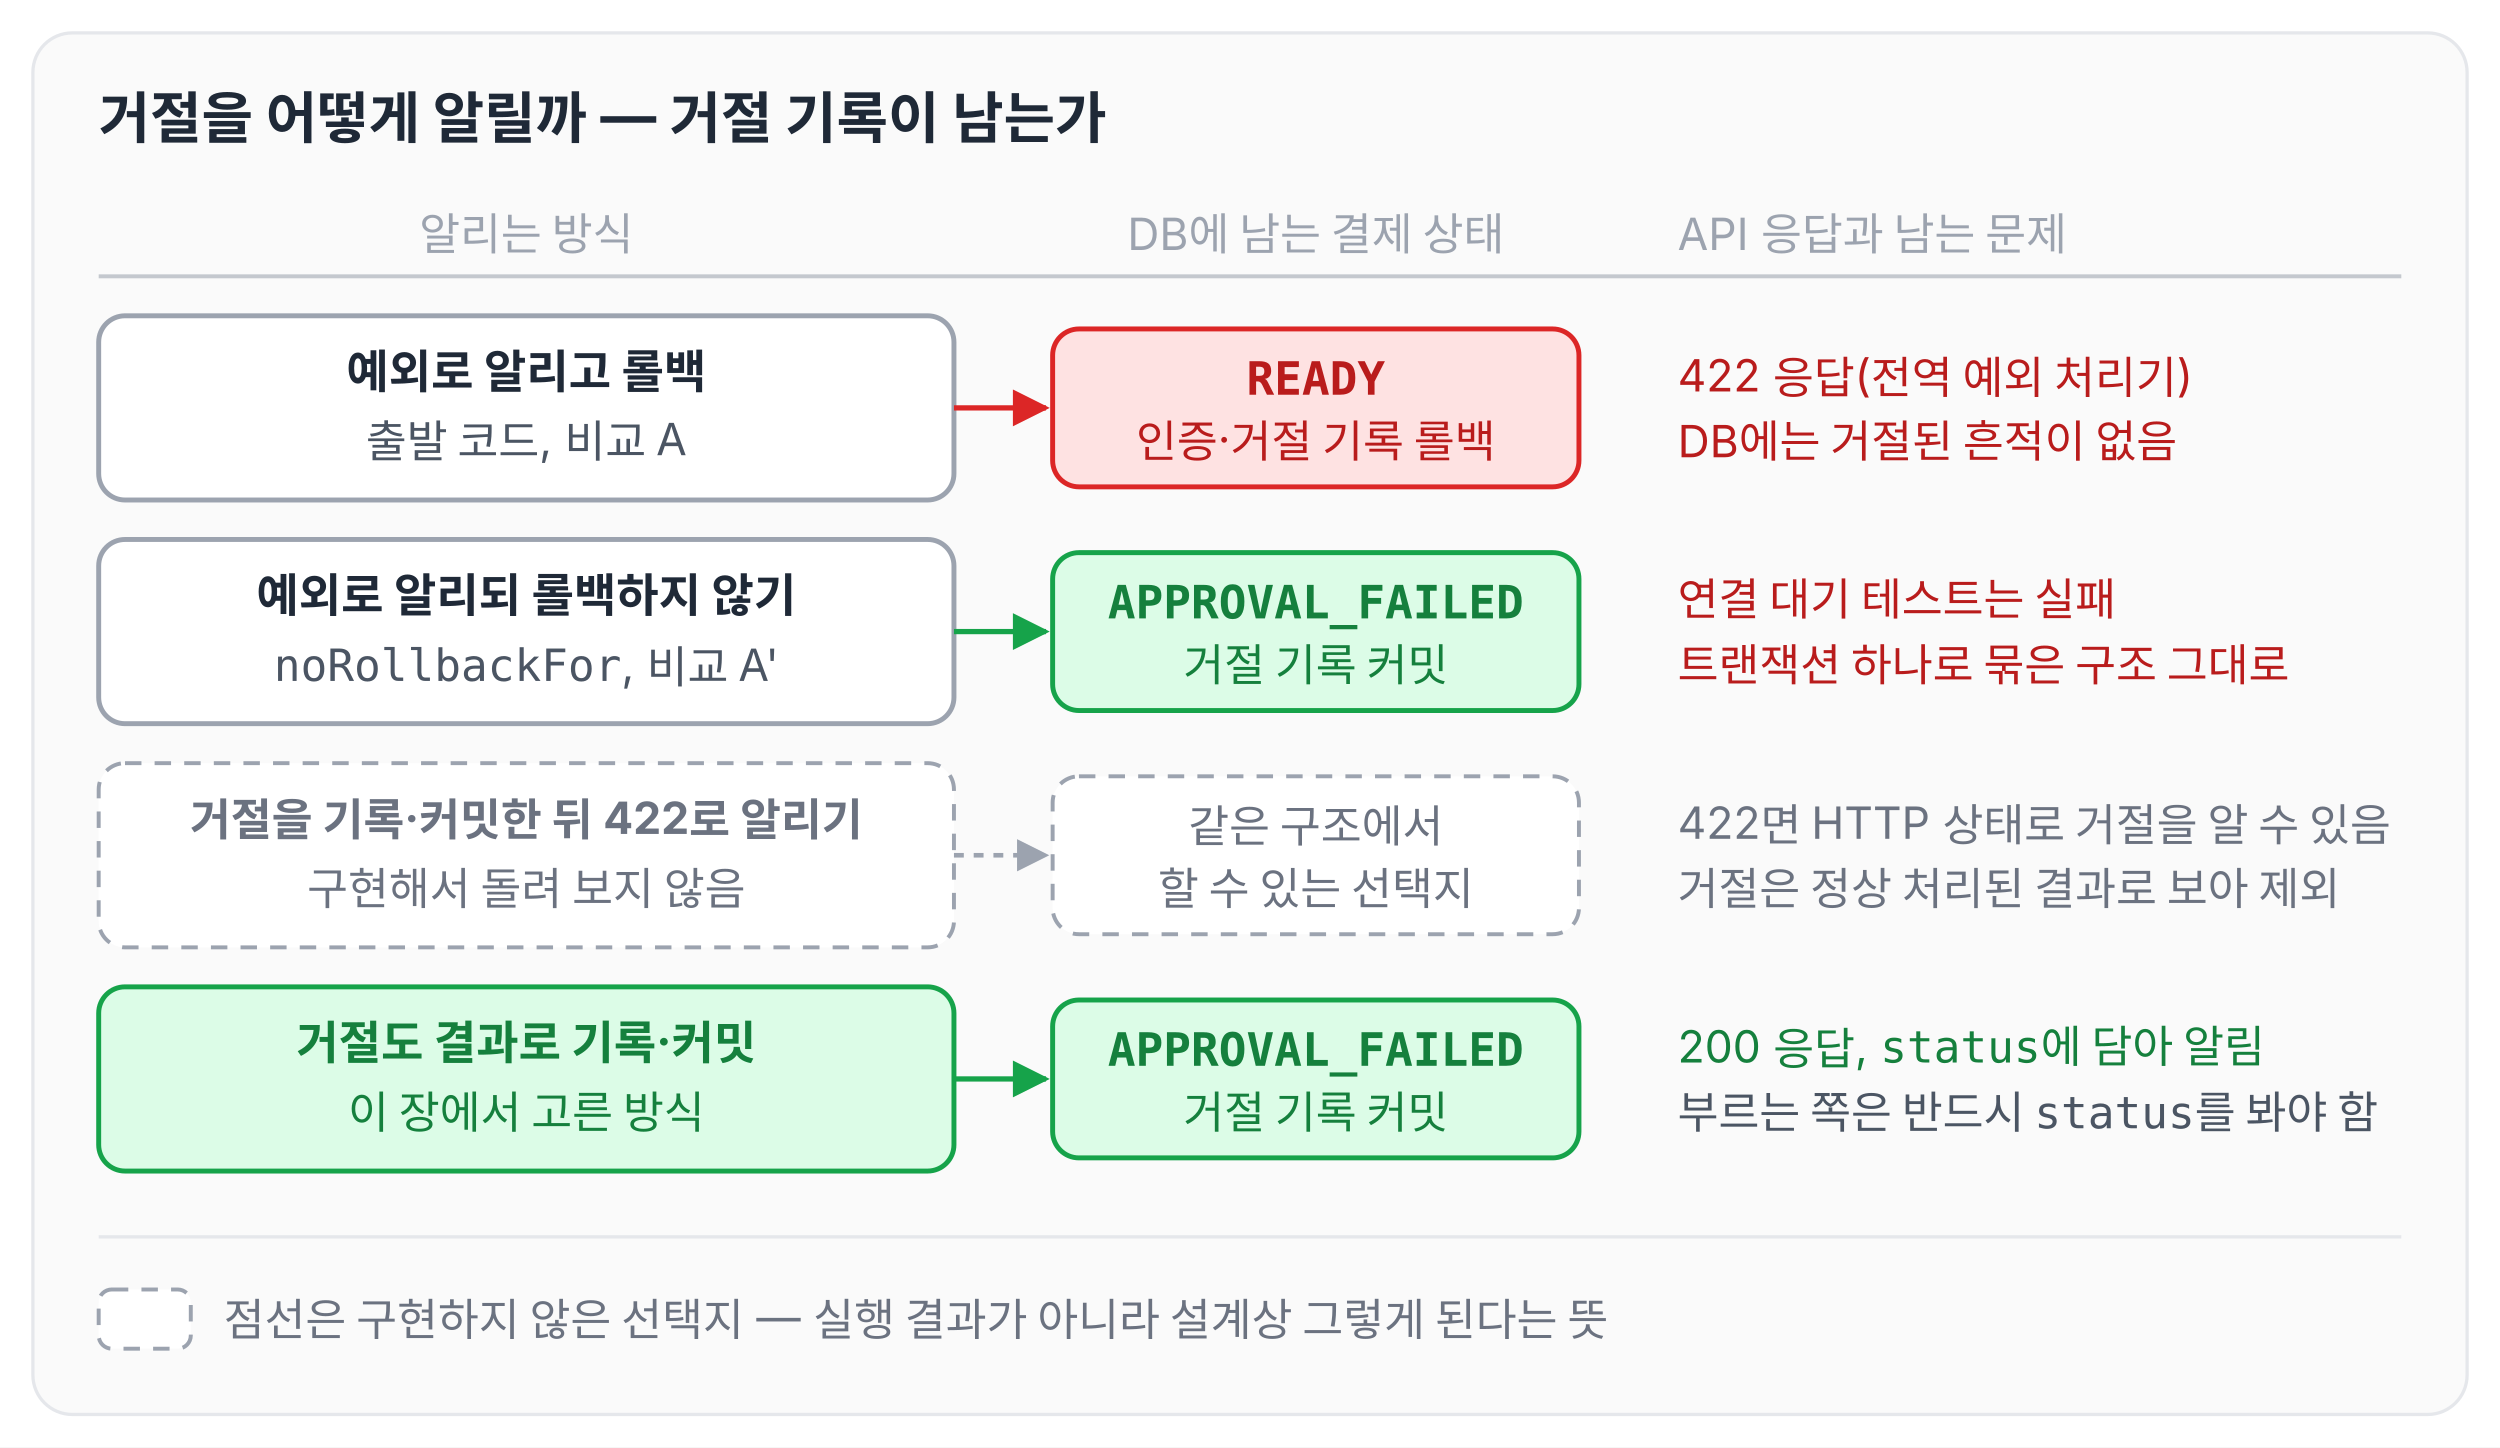
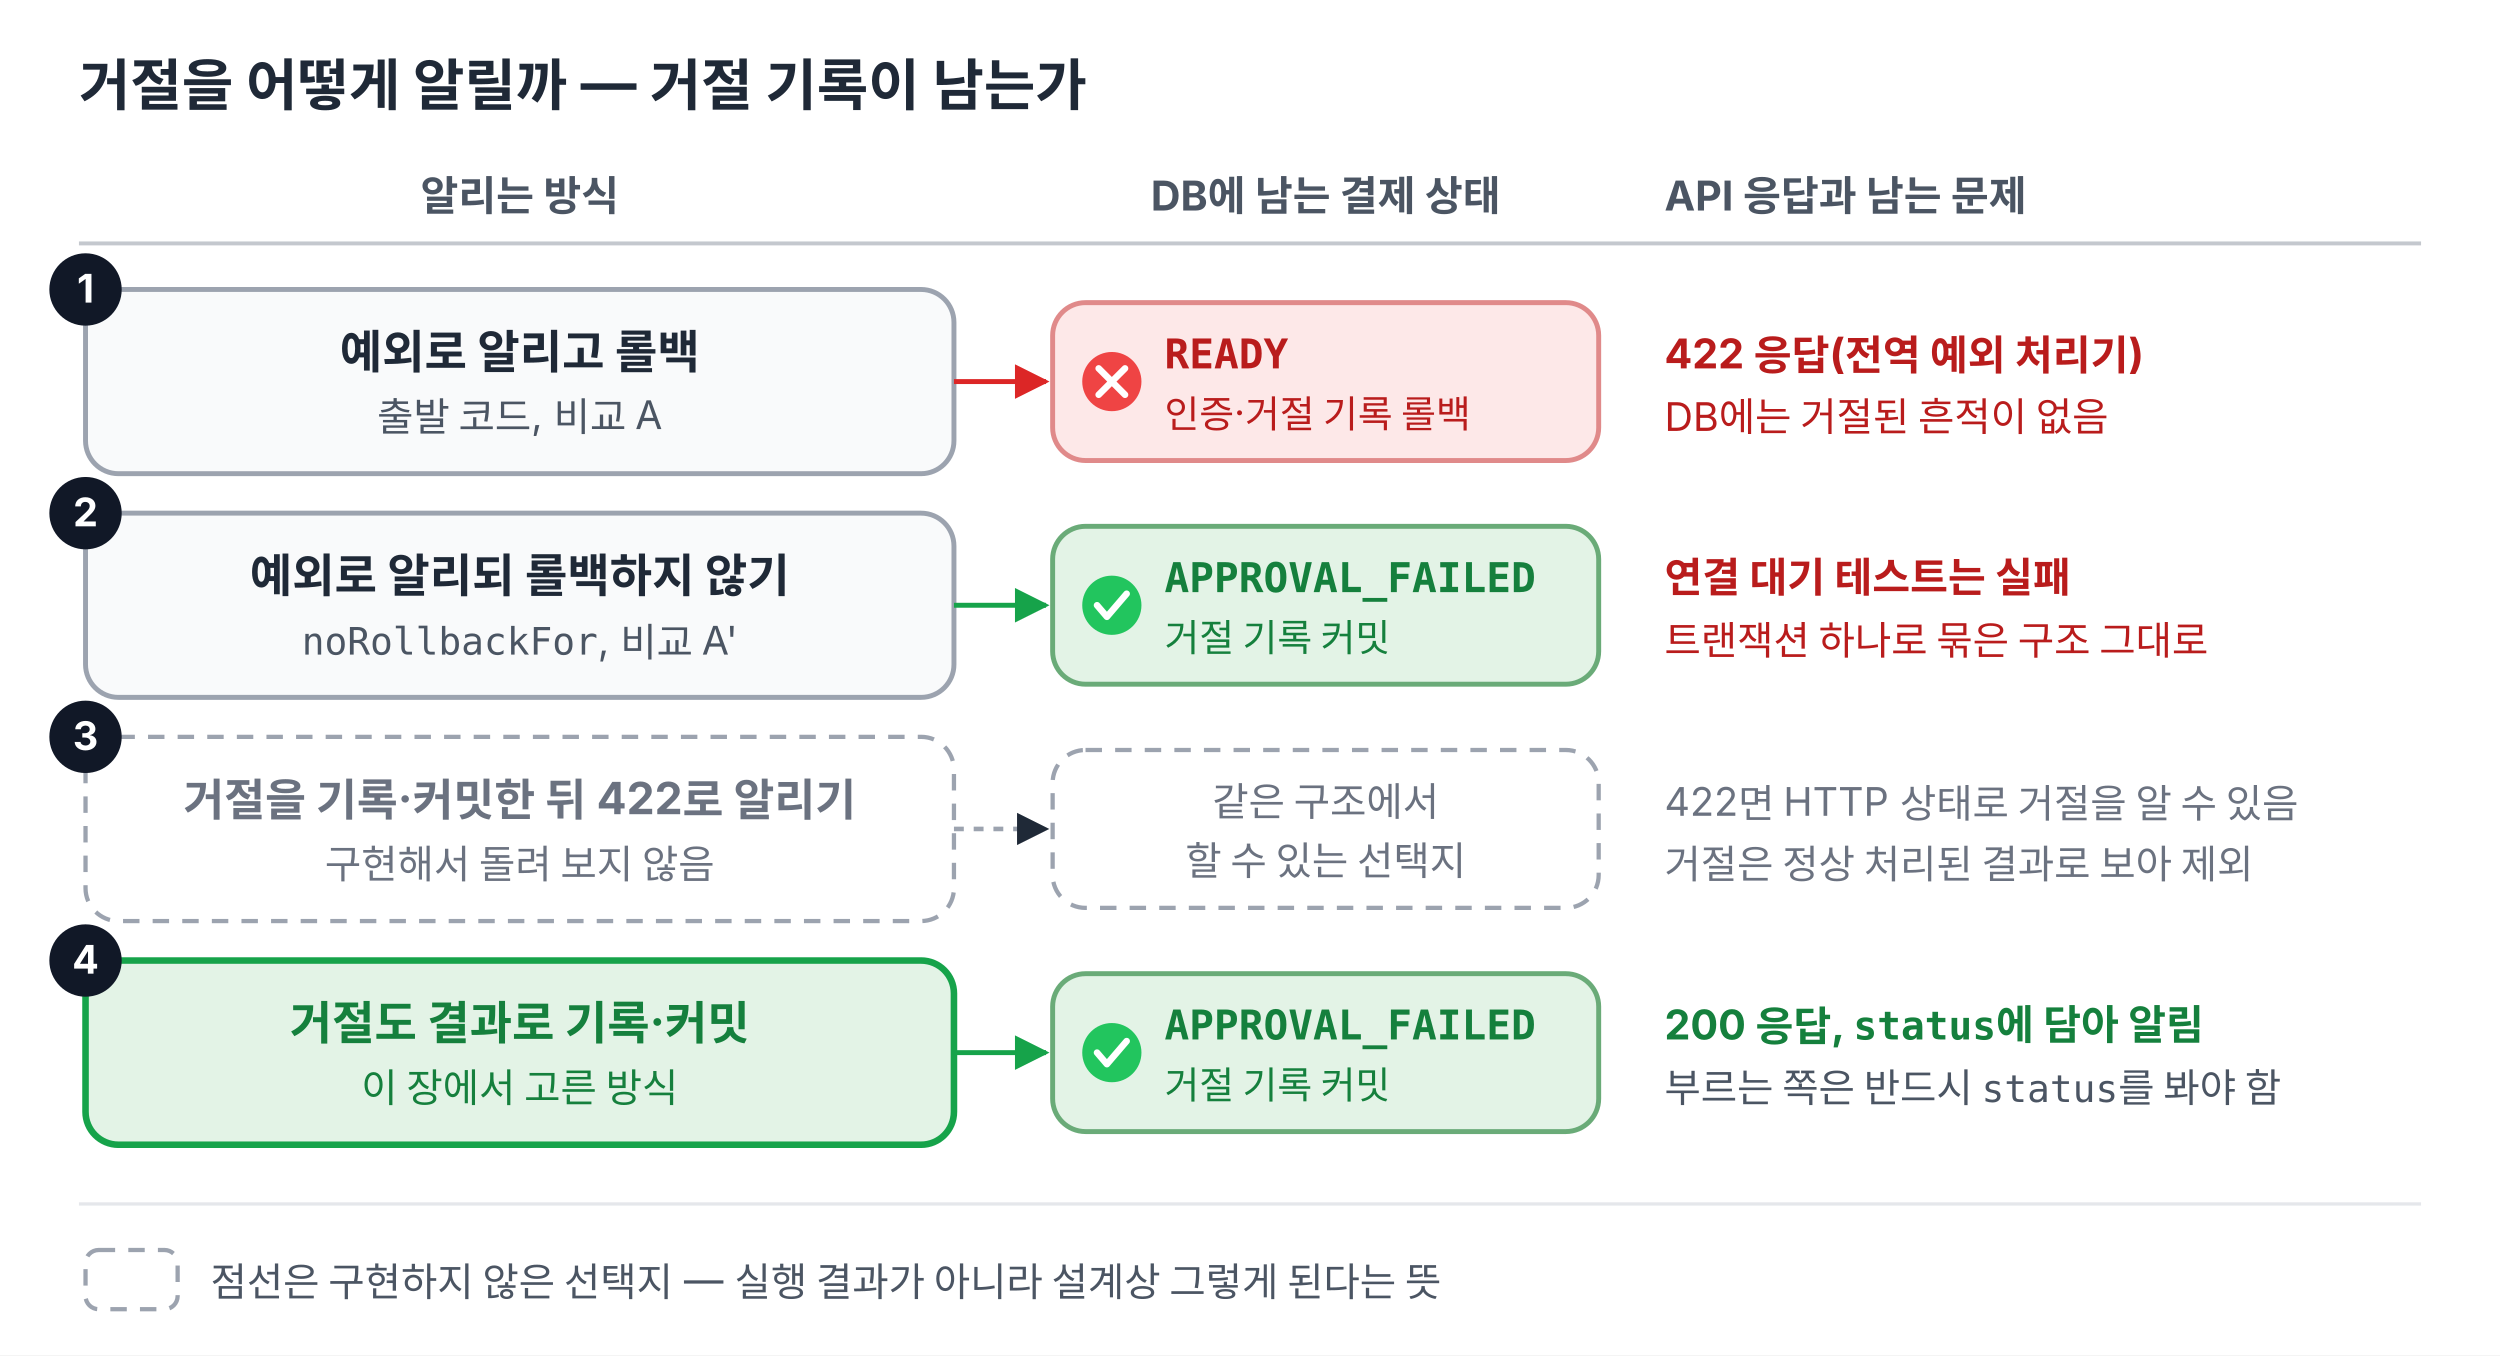
- <svg xmlns="http://www.w3.org/2000/svg" viewBox="0 0 760 440" font-family="-apple-system, 'Apple SD Gothic Neo', 'Noto Sans KR', sans-serif">
+ <svg xmlns="http://www.w3.org/2000/svg" viewBox="0 0 760 412" font-family="-apple-system, 'Apple SD Gothic Neo', 'Noto Sans KR', sans-serif">
  <style>
    .h { font-size: 17px; font-weight: 700; fill: #1f2937; }
-     .code { font-family: Menlo, Consolas, monospace; font-size: 13px; fill: #6b7280; }
-     .step { font-size: 13.5px; fill: #9ca3af; }
-     .lane { font-size: 16px; font-weight: 700; fill: #1f2937; }
-     .sub { font-size: 13.5px; fill: #6b7280; }
-     .t { font-size: 14px; font-weight: 700; fill: #1f2937; }
-     .op { font-size: 14px; font-weight: 700; fill: #1f2937; font-family: Menlo, Consolas, monospace; }
-     .val { font-size: 13.5px; fill: #4b5563; }
-     .db { font-size: 14px; font-weight: 700; fill: #374151; }
-     .box { fill: #ffffff; stroke: #9ca3af; stroke-width: 1.5; }
-     .hold { fill: #f3f4f6; stroke: #9ca3af; stroke-width: 1.5; }
-     .dbbox { fill: #f3f4f6; stroke: #d1d5db; stroke-width: 1.2; }
-     .track { fill: #ffffff; stroke: #eceef1; }
-     .axis { stroke: #c4c8ce; stroke-width: 1.2; }
-     .flow { stroke: #9ca3af; stroke-width: 1.4; fill: none; }
-     .wait { fill: #ffffff; stroke: #9ca3af; stroke-width: 1.2; stroke-dasharray: 5 4; }
-     .waitt { font-size: 13.5px; fill: #6b7280; }
-     .ok { fill: #dcfce7; stroke: #16a34a; stroke-width: 1.5; }
-     .okw { fill: #f0fdf4; stroke: #16a34a; stroke-width: 1.2; stroke-dasharray: 5 4; }
-     .okt { font-size: 14px; font-weight: 700; fill: #15803d; }
-     .okc { font-size: 14px; font-weight: 700; fill: #15803d; font-family: Menlo, Consolas, monospace; }
-     .bad { fill: #fee2e2; stroke: #dc2626; stroke-width: 1.5; }
-     .badt { font-size: 14px; font-weight: 700; fill: #b91c1c; }
-     .badc { font-size: 14px; font-weight: 700; fill: #b91c1c; font-family: Menlo, Consolas, monospace; }
-     .note { font-size: 13.5px; fill: #b91c1c; }
-     .gnote { font-size: 13.5px; fill: #15803d; }
+     .t { font-size: 14.5px; font-weight: 700; fill: #1f2937; }
+     .s { font-size: 12px; fill: #4b5563; }
+     .m { font-family: Menlo, Consolas, monospace; }
+     .lbl { font-size: 12px; fill: #4b5563; }
+     .ax { font-size: 12.5px; fill: #4b5563; font-weight: 700; }
+     .tab { font-size: 12.5px; font-weight: 700; fill: #ffffff; letter-spacing: 0.5px; }
+     .num { font-size: 12px; font-weight: 700; fill: #ffffff; }
+     .badt { font-size: 13px; font-weight: 700; fill: #b91c1c; }
+     .bads { font-size: 11.5px; fill: #b91c1c; }
+     .okt { font-size: 13px; font-weight: 700; fill: #15803d; }
+     .oks { font-size: 11.5px; fill: #15803d; }
+     .o { stroke: #1f2937; stroke-width: 1.5; stroke-linejoin: round; stroke-linecap: round; }
+     .spine { stroke: #1f2937; stroke-width: 1.5; fill: none; }
+     .run { stroke-dasharray: 5 4; animation: run 0.9s linear infinite; }
+     @keyframes run { to { stroke-dashoffset: -18; } }
+     @media (prefers-reduced-motion: reduce) { .run { animation: none; } .anim { display: none; } }
  </style>
  <defs>
-     <marker id="ar" viewBox="0 0 10 10" refX="9" refY="5" markerWidth="7" markerHeight="7" orient="auto">
-       <path d="M0,0 L10,5 L0,10 z" fill="#9ca3af" />
+     <marker id="ak" viewBox="0 0 10 10" refX="9" refY="5" markerWidth="7" markerHeight="7" orient="auto">
+       <path d="M0,0 L10,5 L0,10 z" fill="#1f2937" />
    </marker>
    <marker id="agr" viewBox="0 0 10 10" refX="9" refY="5" markerWidth="7" markerHeight="7" orient="auto">
      <path d="M0,0 L10,5 L0,10 z" fill="#16a34a" />
    </marker>
    <marker id="arr" viewBox="0 0 10 10" refX="9" refY="5" markerWidth="7" markerHeight="7" orient="auto">
      <path d="M0,0 L10,5 L0,10 z" fill="#dc2626" />
    </marker>
+     <marker id="aor" viewBox="0 0 10 10" refX="9" refY="5" markerWidth="7" markerHeight="7" orient="auto">
+       <path d="M0,0 L10,5 L0,10 z" fill="#c2410c" />
+     </marker>
+     <g id="pkt">
+       <rect x="-11" y="-8" width="22" height="16" rx="3" fill="#2dd4bf" stroke="#0f766e" stroke-width="1.5" />
+       <path d="M-10,-7 L0,1 L10,-7" fill="none" stroke="#0f766e" stroke-width="1.5" />
+     </g>
+     <g id="xmark">
+       <circle r="9" fill="#ef4444" />
+       <path d="M-4,-4 L4,4 M4,-4 L-4,4" stroke="#fff" stroke-width="2" stroke-linecap="round" />
+     </g>
+     <g id="vmark">
+       <circle r="9" fill="#22c55e" />
+       <path d="M-4.5,0 L-1.5,3.5 L4.5,-3.5" fill="none" stroke="#fff" stroke-width="2" stroke-linecap="round" stroke-linejoin="round" />
+     </g>
+     <g id="lock">
+       <path d="M-5.5,-3 v-4 a5.5,5.5 0 0 1 11,0 v4" fill="none" stroke="#1f2937" stroke-width="2.2" />
+       <rect x="-8.5" y="-3" width="17" height="13" rx="3" fill="#fbbf24" stroke="#1f2937" stroke-width="1.5" />
+       <circle cx="0" cy="3" r="1.8" fill="#1f2937" />
+     </g>
+     <g id="chips">
+       <rect x="0" y="4" width="13" height="14" rx="4" fill="#e5e7eb" stroke="#1f2937" stroke-width="1.5" />
+       <rect x="21" y="4" width="13" height="14" rx="4" fill="#86efac" stroke="#1f2937" stroke-width="1.5" />
+       <path d="M14,11 h6 M17,8 l3,3 l-3,3" fill="none" stroke="#1f2937" stroke-width="1.5" stroke-linecap="round" stroke-linejoin="round" />
+     </g>
+     <g id="plane">
+       <path d="M1,13 L31,1 L23,29 L15,19 Z" fill="#fdba74" stroke="#1f2937" stroke-width="1.5" stroke-linejoin="round" />
+       <path d="M15,19 L31,1 L11,16 Z" fill="#fb923c" stroke="#1f2937" stroke-width="1.5" stroke-linejoin="round" />
+     </g>
+     <g id="doc">
+       <path d="M0,0 h18 l8,8 v26 h-26 z" fill="#ffffff" stroke="#1f2937" stroke-width="1.5" stroke-linejoin="round" />
+       <path d="M18,0 v8 h8" fill="#e5e7eb" stroke="#1f2937" stroke-width="1.5" stroke-linejoin="round" />
+       <circle cx="20" cy="26" r="8" fill="#22c55e" stroke="#1f2937" stroke-width="1.5" />
+       <path d="M16.5,26 l2.5,2.5 l4.5,-5" fill="none" stroke="#fff" stroke-width="1.8" stroke-linecap="round" stroke-linejoin="round" />
+       <path d="M5,10 h9 M5,16 h7" stroke="#94a3b8" stroke-width="1.5" stroke-linecap="round" />
+     </g>
+     <g id="db">
+       <path d="M0,4 v16 a11,4 0 0 0 22,0 v-16 a11,4 0 0 1 -22,0 z" fill="#60a5fa" stroke="#1f2937" stroke-width="1.5" />
+       <path d="M0,12 a11,4 0 0 0 22,0" fill="none" stroke="#1f2937" stroke-width="1.5" />
+       <ellipse cx="11" cy="4" rx="11" ry="4" fill="#bfdbfe" stroke="#1f2937" stroke-width="1.5" />
+     </g>
+     <g id="srv">
+       <rect x="0" y="0" width="36" height="13" rx="3" fill="#cbd5e1" stroke="#1f2937" stroke-width="1.5" />
+       <rect x="0" y="16" width="36" height="13" rx="3" fill="#cbd5e1" stroke="#1f2937" stroke-width="1.5" />
+       <circle cx="7" cy="6.5" r="2.2" fill="#22c55e" />
+       <circle cx="7" cy="22.5" r="2.2" fill="#22c55e" />
+       <path d="M14,6.5 h16 M14,22.5 h16" stroke="#64748b" stroke-width="1.5" stroke-linecap="round" />
+     </g>
+     <g id="clock">
+       <circle cx="13" cy="13" r="12" fill="#e5e7eb" stroke="#1f2937" stroke-width="1.5" />
+       <path d="M13,6 V13 L18,16" fill="none" stroke="#1f2937" stroke-width="1.8" stroke-linecap="round" />
+     </g>
  </defs>
-   <rect width="760" height="440" fill="#ffffff" />
-   <rect x="10" y="10" width="740" height="420" rx="12" fill="#fafafa" stroke="#e5e7eb" />
-   <text x="30" y="42" class="h">거절을 어떻게 알릴까 — 거절 기록이 남는가</text>
-   <text x="160" y="76" class="step" text-anchor="middle">알리는 방식</text>
-   <text x="400" y="76" class="step" text-anchor="middle">DB에 남는 결제 상태</text>
-   <text x="510" y="76" class="step">API 응답과 남는 문제</text>
-   <line x1="30" y1="84" x2="730" y2="84" class="axis" />
-   <rect x="30" y="96" width="260" height="56" rx="8" class="box" />
-   <text x="160" y="118" class="t" text-anchor="middle">예외로 알리고 롤백</text>
-   <text x="160" y="139" class="val" text-anchor="middle">출발 코드, 비교 A</text>
-   <line x1="290" y1="124" x2="318" y2="124" stroke="#dc2626" stroke-width="1.6" marker-end="url(#arr)" />
-   <rect x="320" y="100" width="160" height="48" rx="8" class="bad" />
-   <text x="400" y="120" class="badc" text-anchor="middle">READY</text>
-   <text x="400" y="139" class="note" text-anchor="middle">인증·거절 기록 롤백</text>
-   <text x="510" y="119" class="note">422 응답(전역 예외 처리기)</text>
-   <text x="510" y="139" class="note">DB에는 거절된 흔적이 없음</text>
-   <rect x="30" y="164" width="260" height="56" rx="8" class="box" />
-   <text x="160" y="186" class="t" text-anchor="middle">예외로 알리되 롤백하지 않기</text>
-   <text x="160" y="207" class="val" text-anchor="middle">
-     <tspan font-family="Menlo, Consolas, monospace">noRollbackFor</tspan>, 비교 A'</text>
-   <line x1="290" y1="192" x2="318" y2="192" stroke="#16a34a" stroke-width="1.6" marker-end="url(#agr)" />
-   <rect x="320" y="168" width="160" height="48" rx="8" class="ok" />
-   <text x="400" y="188" class="okc" text-anchor="middle">APPROVAL_FAILED</text>
-   <text x="400" y="207" class="gnote" text-anchor="middle">거절 기록 커밋</text>
-   <text x="510" y="187" class="note">연결 대기 테스트는 실패</text>
-   <text x="510" y="207" class="note">트랜잭션 하나로 묶은 구조 그대로</text>
-   <rect x="30" y="232" width="260" height="56" rx="8" class="wait" />
-   <text x="160" y="254" class="waitt" text-anchor="middle" style="font-weight: 700">거절을 기록·커밋한 뒤 422로 알리기</text>
-   <text x="160" y="275" class="waitt" text-anchor="middle">구현해서 돌려 보지 않음</text>
-   <line x1="290" y1="260" x2="318" y2="260" class="flow" stroke-dasharray="3 3" marker-end="url(#ar)" />
-   <rect x="320" y="236" width="160" height="48" rx="8" class="wait" />
-   <text x="400" y="256" class="waitt" text-anchor="middle">같은 구조에서</text>
-   <text x="400" y="275" class="waitt" text-anchor="middle">할 수 있는 선택지</text>
-   <text x="510" y="255" class="waitt">422면 HTTP 상태로 거절을 알 수 있음</text>
-   <text x="510" y="275" class="waitt">거절은 정상 처리된 결과로 보아 제외</text>
-   <rect x="30" y="300" width="260" height="56" rx="8" class="ok" />
-   <text x="160" y="322" class="okt" text-anchor="middle">거절도 결과로 기록·커밋</text>
-   <text x="160" y="343" class="gnote" text-anchor="middle">이 장에서 고른 방식</text>
-   <line x1="290" y1="328" x2="318" y2="328" stroke="#16a34a" stroke-width="1.6" marker-end="url(#agr)" />
-   <rect x="320" y="304" width="160" height="48" rx="8" class="ok" />
-   <text x="400" y="324" class="okc" text-anchor="middle">APPROVAL_FAILED</text>
-   <text x="400" y="343" class="gnote" text-anchor="middle">거절 기록 커밋</text>
-   <text x="510" y="323" class="gnote">200 응답, <tspan font-family="Menlo, Consolas, monospace">status</tspan>에 담아 알림</text>
-   <text x="510" y="343" class="val">부르는 쪽은 반드시 <tspan font-family="Menlo, Consolas, monospace">status</tspan>를 봐야 함</text>
-   <line x1="30" y1="376" x2="730" y2="376" stroke="#e5e7eb" />
-   <rect x="30" y="392" width="28" height="18" rx="4" class="wait" />
-   <text x="68" y="406" class="sub">점선은 구현하지 않은 선택지 — 실행 결과가 아니라 설계상 그렇게 된다는 뜻</text>
+   <rect width="760" height="412" fill="#ffffff" />
+   <text x="24" y="32" class="h">거절을 어떻게 알릴까 — 거절 기록이 남는가</text>
+   <text x="158" y="64" class="ax" text-anchor="middle">알리는 방식</text>
+   <text x="403" y="64" class="ax" text-anchor="middle">DB에 남는 결제 상태</text>
+   <text x="506" y="64" class="ax">API 응답과 남는 문제</text>
+   <line x1="24" y1="74" x2="736" y2="74" stroke="#c4c8ce" stroke-width="1.2" />
+   <rect x="26" y="88" width="264" height="56" rx="10" fill="#f9fafb" stroke="#9ca3af" stroke-width="1.5" />
+   <text x="158" y="112" class="t" text-anchor="middle" style="font-size: 14px">예외로 알리고 롤백</text>
+   <text x="158" y="131" class="s" text-anchor="middle">출발 코드, 비교 A</text>
+   <circle cx="26" cy="88" r="11" fill="#111827" />
+   <text x="26" y="92" class="num" text-anchor="middle">1</text>
+   <line x1="290" y1="116" x2="318" y2="116" stroke="#dc2626" stroke-width="1.5" marker-end="url(#arr)" />
+   <rect x="320" y="92" width="166" height="48" rx="10" fill="#fde8e8" stroke="#e08a8a" stroke-width="1.5" />
+   <use href="#xmark" x="338" y="116" />
+   <text x="354" y="112" class="badt">
+     <tspan font-family="Menlo, Consolas, monospace" font-size="12.5px">READY</tspan>
+   </text>
+   <text x="354" y="130" class="bads">인증·거절 기록 롤백</text>
+   <text x="506" y="112" class="badt" style="font-size: 12.5px">422 응답(전역 예외 처리기)</text>
+   <text x="506" y="131" class="bads" style="font-size: 12px">DB에는 거절된 흔적이 없음</text>
+   <rect x="26" y="156" width="264" height="56" rx="10" fill="#f9fafb" stroke="#9ca3af" stroke-width="1.5" />
+   <text x="158" y="180" class="t" text-anchor="middle" style="font-size: 14px">예외로 알리되 롤백하지 않기</text>
+   <text x="158" y="199" class="s" text-anchor="middle">
+     <tspan font-family="Menlo, Consolas, monospace" font-size="11.5px">noRollbackFor</tspan>, 비교 A'</text>
+   <circle cx="26" cy="156" r="11" fill="#111827" />
+   <text x="26" y="160" class="num" text-anchor="middle">2</text>
+   <line x1="290" y1="184" x2="318" y2="184" stroke="#16a34a" stroke-width="1.5" marker-end="url(#agr)" />
+   <rect x="320" y="160" width="166" height="48" rx="10" fill="#e3f3e6" stroke="#6aab78" stroke-width="1.5" />
+   <use href="#vmark" x="338" y="184" />
+   <text x="354" y="180" class="okt">
+     <tspan font-family="Menlo, Consolas, monospace" font-size="12.5px">APPROVAL_FAILED</tspan>
+   </text>
+   <text x="354" y="198" class="oks">거절 기록 커밋</text>
+   <text x="506" y="180" class="badt" style="font-size: 12.5px">연결 대기 테스트는 실패</text>
+   <text x="506" y="199" class="bads" style="font-size: 12px">트랜잭션 하나로 묶은 구조 그대로</text>
+   <rect x="26" y="224" width="264" height="56" rx="10" fill="#ffffff" stroke="#9ca3af" stroke-width="1.3" stroke-dasharray="5 4" />
+   <text x="158" y="248" class="t" text-anchor="middle" style="font-size: 13.5px; fill: #6b7280">거절을 기록·커밋한 뒤 422로 알리기</text>
+   <text x="158" y="267" class="s" text-anchor="middle" style="fill: #6b7280">구현해서 돌려 보지 않음</text>
+   <circle cx="26" cy="224" r="11" fill="#111827" />
+   <text x="26" y="228" class="num" text-anchor="middle">3</text>
+   <line x1="290" y1="252" x2="318" y2="252" stroke="#9ca3af" stroke-width="1.4" stroke-dasharray="3 3" marker-end="url(#ak)" />
+   <rect x="320" y="228" width="166" height="48" rx="10" fill="#ffffff" stroke="#9ca3af" stroke-width="1.3" stroke-dasharray="5 4" />
+   <text x="403" y="248" class="s" text-anchor="middle" style="fill: #6b7280">같은 구조에서</text>
+   <text x="403" y="266" class="s" text-anchor="middle" style="fill: #6b7280">할 수 있는 선택지</text>
+   <text x="506" y="248" class="s" style="fill: #6b7280">422면 HTTP 상태로 거절을 알 수 있음</text>
+   <text x="506" y="267" class="s" style="fill: #6b7280">거절은 정상 처리된 결과로 보아 제외</text>
+   <rect x="26" y="292" width="264" height="56" rx="10" fill="#e3f3e6" stroke="#16a34a" stroke-width="2" />
+   <text x="158" y="316" class="okt" text-anchor="middle" style="font-size: 14px">거절도 결과로 기록·커밋</text>
+   <text x="158" y="335" class="oks" text-anchor="middle" style="font-size: 12px">이 장에서 고른 방식</text>
+   <circle cx="26" cy="292" r="11" fill="#111827" />
+   <text x="26" y="296" class="num" text-anchor="middle">4</text>
+   <line x1="290" y1="320" x2="318" y2="320" stroke="#16a34a" stroke-width="1.5" marker-end="url(#agr)" />
+   <rect x="320" y="296" width="166" height="48" rx="10" fill="#e3f3e6" stroke="#6aab78" stroke-width="1.5" />
+   <use href="#vmark" x="338" y="320" />
+   <text x="354" y="316" class="okt">
+     <tspan font-family="Menlo, Consolas, monospace" font-size="12.5px">APPROVAL_FAILED</tspan>
+   </text>
+   <text x="354" y="334" class="oks">거절 기록 커밋</text>
+   <text x="506" y="316" class="okt" style="font-size: 12.5px">200 응답, <tspan font-family="Menlo, Consolas, monospace" font-size="12px">status</tspan>에 담아 알림</text>
+   <text x="506" y="335" class="s">부르는 쪽은 반드시 <tspan font-family="Menlo, Consolas, monospace" font-size="11.5px">status</tspan>를 봐야 함</text>
+   <line x1="24" y1="366" x2="736" y2="366" stroke="#e5e7eb" />
+   <rect x="26" y="380" width="28" height="18" rx="4" fill="#ffffff" stroke="#9ca3af" stroke-width="1.3" stroke-dasharray="5 4" />
+   <text x="64" y="394" class="s">점선은 구현하지 않은 선택지 — 실행 결과가 아니라 설계상 그렇게 된다는 뜻</text>
</svg>
